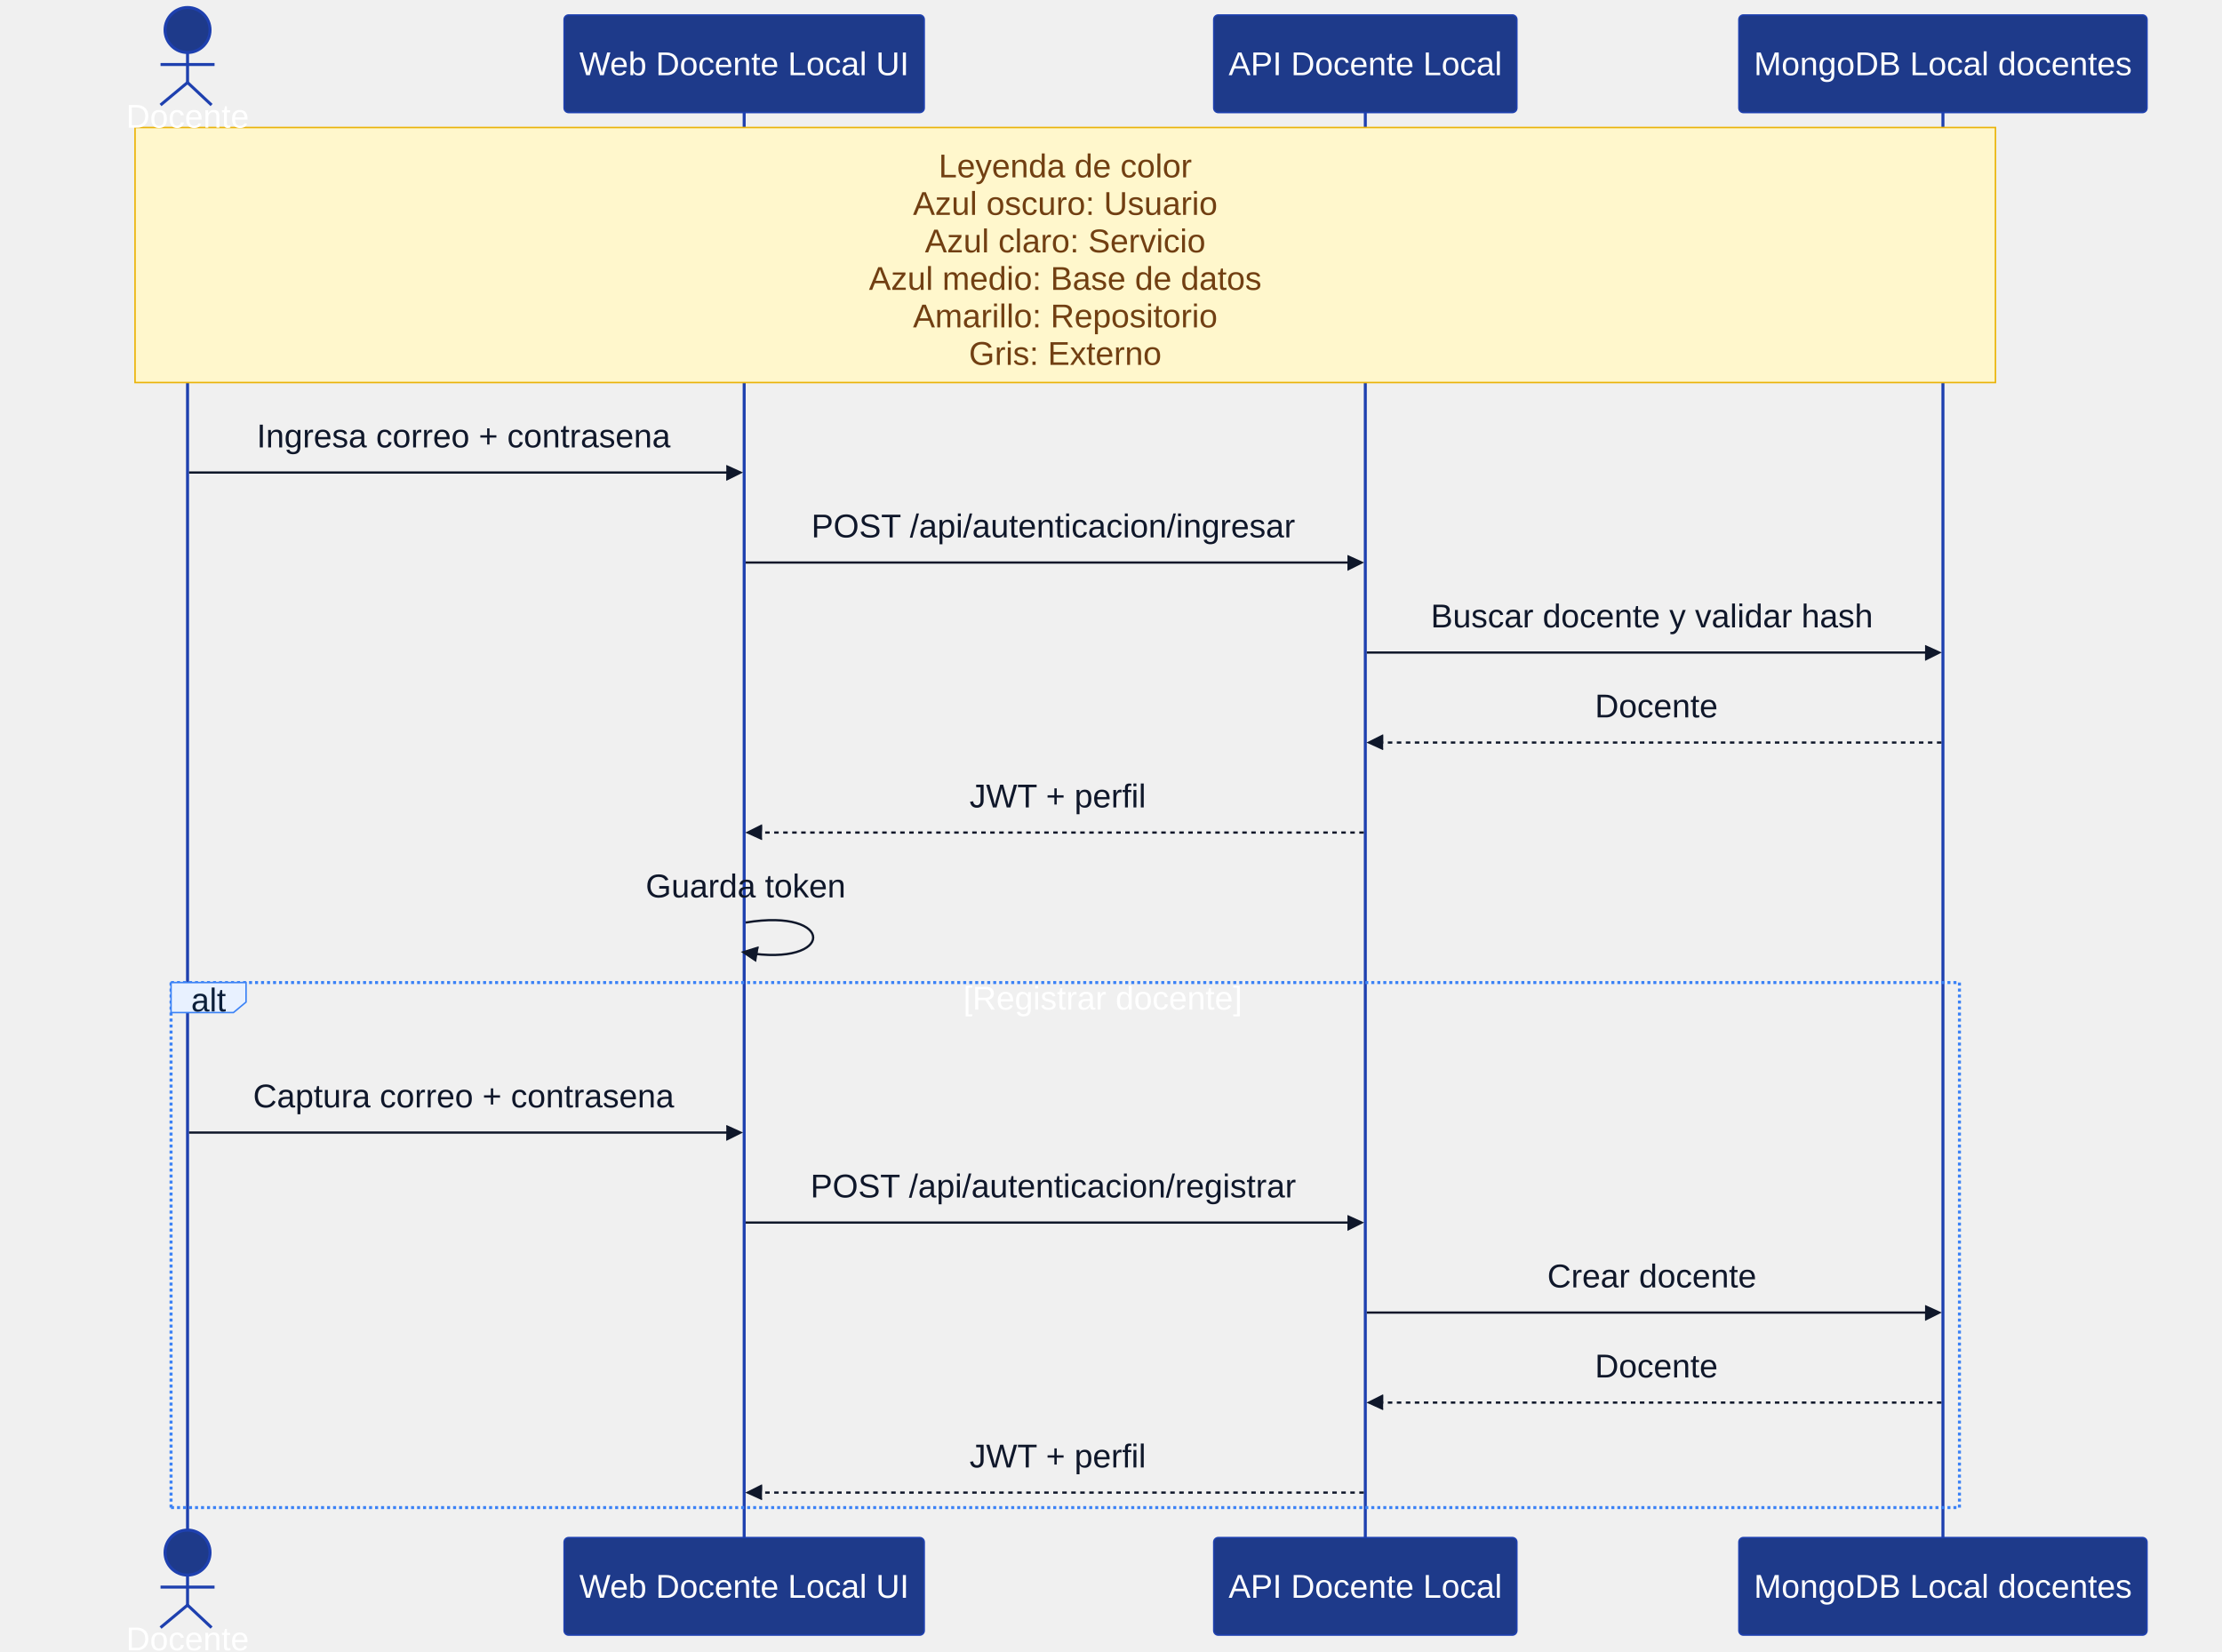
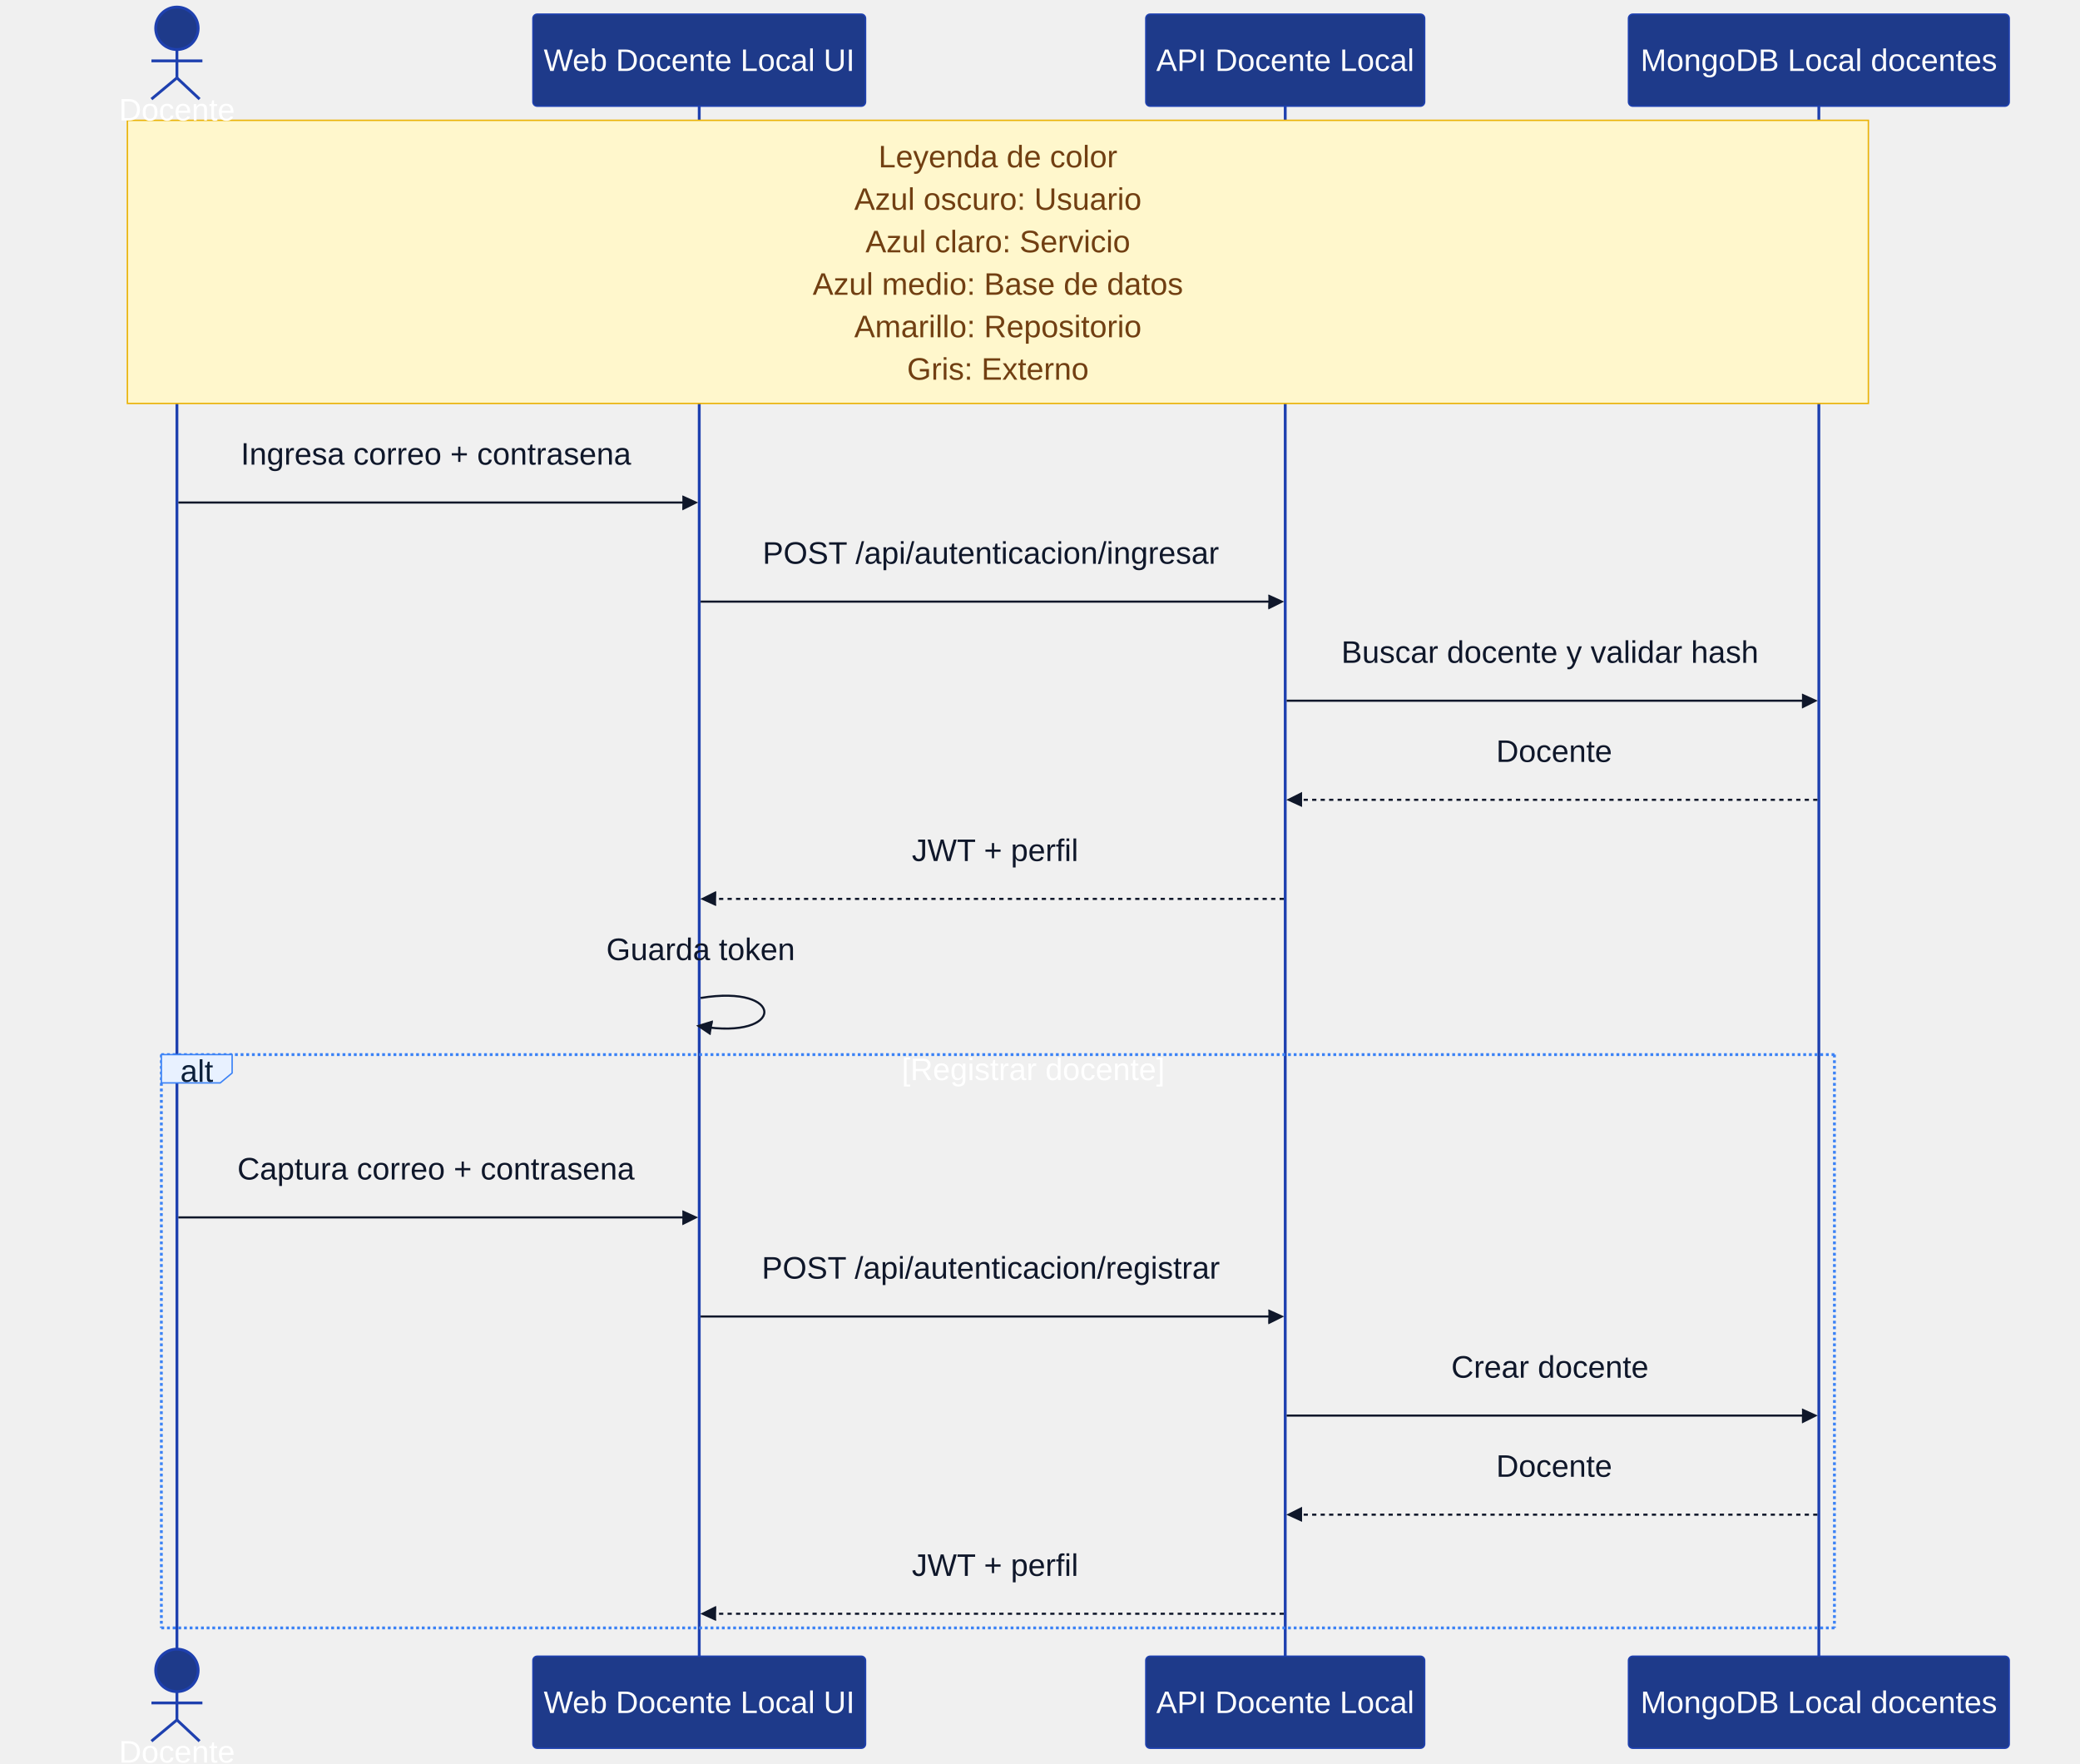
- <svg xmlns="http://www.w3.org/2000/svg" id="my-svg" width="100%" style="max-width: 1481px; background-color: white;" viewBox="-50 -10 1481 1101" role="graphics-document document" aria-roledescription="sequence">
+ <svg xmlns="http://www.w3.org/2000/svg" id="my-svg" width="100%" style="max-width: 1469.5px; background-color: white;" viewBox="-50 -10 1469.5 1246" role="graphics-document document" aria-roledescription="sequence">
  <g>
-     <rect x="1109" y="1015" fill="#eaeaea" stroke="#666" width="272" height="65" name="DB" rx="3" ry="3" class="actor actor-bottom" />
-     <text x="1245" y="1047.5" dominant-baseline="central" alignment-baseline="central" class="actor actor-box" style="text-anchor: middle; font-size: 22px; font-weight: 400; font-family: &quot;Segoe UI&quot;, Arial, sans-serif;">
-       <tspan x="1245" dy="0">MongoDB Local docentes</tspan>
+     <rect x="1100.5" y="1160" fill="#eaeaea" stroke="#666" width="269" height="65" name="DB" rx="3" ry="3" class="actor actor-bottom" />
+     <text x="1235" y="1192.5" dominant-baseline="central" alignment-baseline="central" class="actor actor-box" style="text-anchor: middle; font-size: 22px; font-weight: 400; font-family: &quot;Segoe UI&quot;, Arial, sans-serif;">
+       <tspan x="1235" dy="0">MongoDB Local docentes</tspan>
    </text>
  </g>
  <g>
-     <rect x="759" y="1015" fill="#eaeaea" stroke="#666" width="202" height="65" name="API" rx="3" ry="3" class="actor actor-bottom" />
-     <text x="860" y="1047.5" dominant-baseline="central" alignment-baseline="central" class="actor actor-box" style="text-anchor: middle; font-size: 22px; font-weight: 400; font-family: &quot;Segoe UI&quot;, Arial, sans-serif;">
-       <tspan x="860" dy="0">API Docente Local</tspan>
+     <rect x="759.5" y="1160" fill="#eaeaea" stroke="#666" width="197" height="65" name="API" rx="3" ry="3" class="actor actor-bottom" />
+     <text x="858" y="1192.5" dominant-baseline="central" alignment-baseline="central" class="actor actor-box" style="text-anchor: middle; font-size: 22px; font-weight: 400; font-family: &quot;Segoe UI&quot;, Arial, sans-serif;">
+       <tspan x="858" dy="0">API Docente Local</tspan>
    </text>
  </g>
  <g>
-     <rect x="326" y="1015" fill="#eaeaea" stroke="#666" width="240" height="65" name="Web" rx="3" ry="3" class="actor actor-bottom" />
-     <text x="446" y="1047.5" dominant-baseline="central" alignment-baseline="central" class="actor actor-box" style="text-anchor: middle; font-size: 22px; font-weight: 400; font-family: &quot;Segoe UI&quot;, Arial, sans-serif;">
-       <tspan x="446" dy="0">Web Docente Local UI</tspan>
+     <rect x="326.5" y="1160" fill="#eaeaea" stroke="#666" width="235" height="65" name="Web" rx="3" ry="3" class="actor actor-bottom" />
+     <text x="444" y="1192.5" dominant-baseline="central" alignment-baseline="central" class="actor actor-box" style="text-anchor: middle; font-size: 22px; font-weight: 400; font-family: &quot;Segoe UI&quot;, Arial, sans-serif;">
+       <tspan x="444" dy="0">Web Docente Local UI</tspan>
    </text>
  </g>
  <g />
  <g>
-     <line id="actor3" x1="1245" y1="65" x2="1245" y2="1015" class="actor-line 200" stroke-width="0.5px" stroke="#999" name="DB" />
+     <line id="actor3" x1="1235" y1="65" x2="1235" y2="1160" class="actor-line 200" stroke-width="0.5px" stroke="#999" name="DB" />
    <g id="root-3">
-       <rect x="1109" y="0" fill="#eaeaea" stroke="#666" width="272" height="65" name="DB" rx="3" ry="3" class="actor actor-top" />
-       <text x="1245" y="32.5" dominant-baseline="central" alignment-baseline="central" class="actor actor-box" style="text-anchor: middle; font-size: 22px; font-weight: 400; font-family: &quot;Segoe UI&quot;, Arial, sans-serif;">
-         <tspan x="1245" dy="0">MongoDB Local docentes</tspan>
+       <rect x="1100.5" y="0" fill="#eaeaea" stroke="#666" width="269" height="65" name="DB" rx="3" ry="3" class="actor actor-top" />
+       <text x="1235" y="32.5" dominant-baseline="central" alignment-baseline="central" class="actor actor-box" style="text-anchor: middle; font-size: 22px; font-weight: 400; font-family: &quot;Segoe UI&quot;, Arial, sans-serif;">
+         <tspan x="1235" dy="0">MongoDB Local docentes</tspan>
      </text>
    </g>
  </g>
  <g>
-     <line id="actor2" x1="860" y1="65" x2="860" y2="1015" class="actor-line 200" stroke-width="0.5px" stroke="#999" name="API" />
+     <line id="actor2" x1="858" y1="65" x2="858" y2="1160" class="actor-line 200" stroke-width="0.5px" stroke="#999" name="API" />
    <g id="root-2">
-       <rect x="759" y="0" fill="#eaeaea" stroke="#666" width="202" height="65" name="API" rx="3" ry="3" class="actor actor-top" />
-       <text x="860" y="32.5" dominant-baseline="central" alignment-baseline="central" class="actor actor-box" style="text-anchor: middle; font-size: 22px; font-weight: 400; font-family: &quot;Segoe UI&quot;, Arial, sans-serif;">
-         <tspan x="860" dy="0">API Docente Local</tspan>
+       <rect x="759.5" y="0" fill="#eaeaea" stroke="#666" width="197" height="65" name="API" rx="3" ry="3" class="actor actor-top" />
+       <text x="858" y="32.5" dominant-baseline="central" alignment-baseline="central" class="actor actor-box" style="text-anchor: middle; font-size: 22px; font-weight: 400; font-family: &quot;Segoe UI&quot;, Arial, sans-serif;">
+         <tspan x="858" dy="0">API Docente Local</tspan>
      </text>
    </g>
  </g>
  <g>
-     <line id="actor1" x1="446" y1="65" x2="446" y2="1015" class="actor-line 200" stroke-width="0.5px" stroke="#999" name="Web" />
+     <line id="actor1" x1="444" y1="65" x2="444" y2="1160" class="actor-line 200" stroke-width="0.5px" stroke="#999" name="Web" />
    <g id="root-1">
-       <rect x="326" y="0" fill="#eaeaea" stroke="#666" width="240" height="65" name="Web" rx="3" ry="3" class="actor actor-top" />
-       <text x="446" y="32.5" dominant-baseline="central" alignment-baseline="central" class="actor actor-box" style="text-anchor: middle; font-size: 22px; font-weight: 400; font-family: &quot;Segoe UI&quot;, Arial, sans-serif;">
-         <tspan x="446" dy="0">Web Docente Local UI</tspan>
+       <rect x="326.5" y="0" fill="#eaeaea" stroke="#666" width="235" height="65" name="Web" rx="3" ry="3" class="actor actor-top" />
+       <text x="444" y="32.5" dominant-baseline="central" alignment-baseline="central" class="actor actor-box" style="text-anchor: middle; font-size: 22px; font-weight: 400; font-family: &quot;Segoe UI&quot;, Arial, sans-serif;">
+         <tspan x="444" dy="0">Web Docente Local UI</tspan>
      </text>
    </g>
  </g>
  <g>
-     <line id="actor0" x1="75" y1="80" x2="75" y2="1015" class="actor-line 200" stroke-width="0.5px" stroke="#999" name="Docente" />
+     <line id="actor0" x1="75" y1="80" x2="75" y2="1160" class="actor-line 200" stroke-width="0.5px" stroke="#999" name="Docente" />
  </g>
  <style>#my-svg{font-family:Segoe UI,Arial,sans-serif;font-size:22;fill:#0f172a;}@keyframes edge-animation-frame{from{stroke-dashoffset:0;}}@keyframes dash{to{stroke-dashoffset:0;}}#my-svg .edge-animation-slow{stroke-dasharray:9,5!important;stroke-dashoffset:900;animation:dash 50s linear infinite;stroke-linecap:round;}#my-svg .edge-animation-fast{stroke-dasharray:9,5!important;stroke-dashoffset:900;animation:dash 20s linear infinite;stroke-linecap:round;}#my-svg .error-icon{fill:#f8fafc;}#my-svg .error-text{fill:#070503;stroke:#070503;}#my-svg .edge-thickness-normal{stroke-width:1px;}#my-svg .edge-thickness-thick{stroke-width:3.5px;}#my-svg .edge-pattern-solid{stroke-dasharray:0;}#my-svg .edge-thickness-invisible{stroke-width:0;fill:none;}#my-svg .edge-pattern-dashed{stroke-dasharray:3;}#my-svg .edge-pattern-dotted{stroke-dasharray:2;}#my-svg .marker{fill:#334155;stroke:#334155;}#my-svg .marker.cross{stroke:#334155;}#my-svg svg{font-family:Segoe UI,Arial,sans-serif;font-size:22;}#my-svg p{margin:0;}#my-svg .actor{stroke:#1e40af;fill:#1e3a8a;}#my-svg text.actor&gt;tspan{fill:#ffffff;stroke:none;}#my-svg .actor-line{stroke:#1e40af;}#my-svg .innerArc{stroke-width:1.5;stroke-dasharray:none;}#my-svg .messageLine0{stroke-width:1.5;stroke-dasharray:none;stroke:#0f172a;}#my-svg .messageLine1{stroke-width:1.5;stroke-dasharray:2,2;stroke:#0f172a;}#my-svg #arrowhead path{fill:#0f172a;stroke:#0f172a;}#my-svg .sequenceNumber{fill:#ccbeaa;}#my-svg #sequencenumber{fill:#0f172a;}#my-svg #crosshead path{fill:#0f172a;stroke:#0f172a;}#my-svg .messageText{fill:#0f172a;stroke:none;}#my-svg .labelBox{stroke:#3b82f6;fill:#e8f1ff;}#my-svg .labelText,#my-svg .labelText&gt;tspan{fill:#0b1f3a;stroke:none;}#my-svg .loopText,#my-svg .loopText&gt;tspan{fill:#ffffff;stroke:none;}#my-svg .loopLine{stroke-width:2px;stroke-dasharray:2,2;stroke:#3b82f6;fill:#3b82f6;}#my-svg .note{stroke:#eab308;fill:#fff7cc;}#my-svg .noteText,#my-svg .noteText&gt;tspan{fill:#713f12;stroke:none;}#my-svg .activation0{fill:#f0f9ff;stroke:hsl(204, 100%, 87.059%);}#my-svg .activation1{fill:#f0f9ff;stroke:hsl(204, 100%, 87.059%);}#my-svg .activation2{fill:#f0f9ff;stroke:hsl(204, 100%, 87.059%);}#my-svg .actorPopupMenu{position:absolute;}#my-svg .actorPopupMenuPanel{position:absolute;fill:#1e3a8a;box-shadow:0px 8px 16px 0px rgba(0,0,0,0.2);filter:drop-shadow(3px 5px 2px rgb(0 0 0 / 0.4));}#my-svg .actor-man line{stroke:#1e40af;fill:#1e3a8a;}#my-svg .actor-man circle,#my-svg line{stroke:#1e40af;fill:#1e3a8a;stroke-width:2px;}#my-svg :root{--mermaid-font-family:Segoe UI,Arial,sans-serif;}</style>
  <g />
  <defs>
    <symbol id="computer" width="24" height="24">
      <path transform="scale(.5)" d="M2 2v13h20v-13h-20zm18 11h-16v-9h16v9zm-10.228 6l.466-1h3.524l.467 1h-4.457zm14.228 3h-24l2-6h2.104l-1.33 4h18.45l-1.297-4h2.073l2 6zm-5-10h-14v-7h14v7z" />
    </symbol>
  </defs>
  <defs>
    <symbol id="database" fill-rule="evenodd" clip-rule="evenodd">
      <path transform="scale(.5)" d="M12.258.001l.256.004.255.005.253.008.251.01.249.012.247.015.246.016.242.019.241.02.239.023.236.024.233.027.231.028.229.031.225.032.223.034.22.036.217.038.214.04.211.041.208.043.205.045.201.046.198.048.194.05.191.051.187.053.183.054.18.056.175.057.172.059.168.06.163.061.16.063.155.064.15.066.074.033.073.033.071.034.07.034.069.035.068.035.067.035.066.035.064.036.064.036.062.036.06.036.06.037.058.037.058.037.055.038.055.038.053.038.052.038.051.039.05.039.048.039.047.039.045.04.044.04.043.04.041.04.04.041.039.041.037.041.036.041.034.041.033.042.032.042.03.042.029.042.027.042.026.043.024.043.023.043.021.043.02.043.018.044.017.043.015.044.013.044.012.044.011.045.009.044.007.045.006.045.004.045.002.045.001.045v17l-.001.045-.002.045-.004.045-.006.045-.007.045-.009.044-.011.045-.012.044-.013.044-.015.044-.017.043-.018.044-.02.043-.021.043-.023.043-.024.043-.026.043-.027.042-.029.042-.03.042-.032.042-.033.042-.034.041-.036.041-.037.041-.039.041-.04.041-.041.04-.043.04-.044.04-.045.04-.047.039-.048.039-.05.039-.051.039-.052.038-.053.038-.055.038-.055.038-.058.037-.058.037-.06.037-.06.036-.062.036-.064.036-.064.036-.066.035-.067.035-.068.035-.069.035-.07.034-.071.034-.073.033-.074.033-.15.066-.155.064-.16.063-.163.061-.168.06-.172.059-.175.057-.18.056-.183.054-.187.053-.191.051-.194.05-.198.048-.201.046-.205.045-.208.043-.211.041-.214.04-.217.038-.22.036-.223.034-.225.032-.229.031-.231.028-.233.027-.236.024-.239.023-.241.02-.242.019-.246.016-.247.015-.249.012-.251.01-.253.008-.255.005-.256.004-.258.001-.258-.001-.256-.004-.255-.005-.253-.008-.251-.01-.249-.012-.247-.015-.245-.016-.243-.019-.241-.02-.238-.023-.236-.024-.234-.027-.231-.028-.228-.031-.226-.032-.223-.034-.22-.036-.217-.038-.214-.04-.211-.041-.208-.043-.204-.045-.201-.046-.198-.048-.195-.05-.19-.051-.187-.053-.184-.054-.179-.056-.176-.057-.172-.059-.167-.06-.164-.061-.159-.063-.155-.064-.151-.066-.074-.033-.072-.033-.072-.034-.07-.034-.069-.035-.068-.035-.067-.035-.066-.035-.064-.036-.063-.036-.062-.036-.061-.036-.06-.037-.058-.037-.057-.037-.056-.038-.055-.038-.053-.038-.052-.038-.051-.039-.049-.039-.049-.039-.046-.039-.046-.04-.044-.04-.043-.04-.041-.04-.04-.041-.039-.041-.037-.041-.036-.041-.034-.041-.033-.042-.032-.042-.03-.042-.029-.042-.027-.042-.026-.043-.024-.043-.023-.043-.021-.043-.02-.043-.018-.044-.017-.043-.015-.044-.013-.044-.012-.044-.011-.045-.009-.044-.007-.045-.006-.045-.004-.045-.002-.045-.001-.045v-17l.001-.045.002-.045.004-.045.006-.045.007-.045.009-.044.011-.045.012-.044.013-.044.015-.044.017-.043.018-.044.02-.043.021-.043.023-.043.024-.043.026-.043.027-.042.029-.042.03-.042.032-.042.033-.042.034-.041.036-.041.037-.041.039-.041.04-.041.041-.04.043-.04.044-.04.046-.04.046-.039.049-.039.049-.039.051-.039.052-.038.053-.038.055-.038.056-.038.057-.037.058-.037.06-.037.061-.036.062-.036.063-.036.064-.036.066-.035.067-.035.068-.035.069-.035.07-.034.072-.034.072-.033.074-.033.151-.066.155-.064.159-.063.164-.061.167-.06.172-.059.176-.057.179-.056.184-.054.187-.053.19-.051.195-.05.198-.048.201-.046.204-.045.208-.043.211-.041.214-.04.217-.038.22-.036.223-.034.226-.032.228-.031.231-.028.234-.027.236-.024.238-.023.241-.02.243-.019.245-.016.247-.015.249-.012.251-.01.253-.008.255-.005.256-.004.258-.001.258.001zm-9.258 20.499v.01l.001.021.003.021.004.022.005.021.006.022.007.022.009.023.01.022.011.023.012.023.013.023.015.023.016.024.017.023.018.024.019.024.021.024.022.025.023.024.024.025.052.049.056.05.061.051.066.051.07.051.075.051.079.052.084.052.088.052.092.052.097.052.102.051.105.052.11.052.114.051.119.051.123.051.127.05.131.05.135.05.139.048.144.049.147.047.152.047.155.047.16.045.163.045.167.043.171.043.176.041.178.041.183.039.187.039.19.037.194.035.197.035.202.033.204.031.209.03.212.029.216.027.219.025.222.024.226.021.23.02.233.018.236.016.24.015.243.012.246.01.249.008.253.005.256.004.259.001.26-.001.257-.004.254-.005.25-.008.247-.011.244-.012.241-.014.237-.016.233-.018.231-.021.226-.021.224-.024.22-.026.216-.027.212-.028.21-.031.205-.031.202-.034.198-.034.194-.036.191-.037.187-.039.183-.04.179-.04.175-.042.172-.043.168-.044.163-.045.16-.046.155-.046.152-.047.148-.048.143-.049.139-.049.136-.05.131-.05.126-.05.123-.051.118-.052.114-.051.11-.052.106-.052.101-.052.096-.052.092-.052.088-.053.083-.051.079-.052.074-.052.07-.051.065-.051.06-.051.056-.05.051-.05.023-.024.023-.025.021-.024.02-.024.019-.024.018-.024.017-.024.015-.023.014-.024.013-.023.012-.023.01-.023.01-.022.008-.022.006-.022.006-.022.004-.022.004-.021.001-.021.001-.021v-4.127l-.077.055-.08.053-.083.054-.085.053-.087.052-.09.052-.093.051-.095.05-.097.05-.1.049-.102.049-.105.048-.106.047-.109.047-.111.046-.114.045-.115.045-.118.044-.12.043-.122.042-.124.042-.126.041-.128.04-.13.04-.132.038-.134.038-.135.037-.138.037-.139.035-.142.035-.143.034-.144.033-.147.032-.148.031-.15.03-.151.03-.153.029-.154.027-.156.027-.158.026-.159.025-.161.024-.162.023-.163.022-.165.021-.166.02-.167.019-.169.018-.169.017-.171.016-.173.015-.173.014-.175.013-.175.012-.177.011-.178.01-.179.008-.179.008-.181.006-.182.005-.182.004-.184.003-.184.002h-.37l-.184-.002-.184-.003-.182-.004-.182-.005-.181-.006-.179-.008-.179-.008-.178-.01-.176-.011-.176-.012-.175-.013-.173-.014-.172-.015-.171-.016-.17-.017-.169-.018-.167-.019-.166-.02-.165-.021-.163-.022-.162-.023-.161-.024-.159-.025-.157-.026-.156-.027-.155-.027-.153-.029-.151-.03-.15-.03-.148-.031-.146-.032-.145-.033-.143-.034-.141-.035-.14-.035-.137-.037-.136-.037-.134-.038-.132-.038-.13-.04-.128-.04-.126-.041-.124-.042-.122-.042-.12-.044-.117-.043-.116-.045-.113-.045-.112-.046-.109-.047-.106-.047-.105-.048-.102-.049-.1-.049-.097-.05-.095-.05-.093-.052-.09-.051-.087-.052-.085-.053-.083-.054-.08-.054-.077-.054v4.127zm0-5.654v.011l.001.021.003.021.004.021.005.022.006.022.007.022.009.022.01.022.011.023.012.023.013.023.015.024.016.023.017.024.018.024.019.024.021.024.022.024.023.025.024.024.052.05.056.05.061.05.066.051.07.051.075.052.079.051.084.052.088.052.092.052.097.052.102.052.105.052.11.051.114.051.119.052.123.05.127.051.131.05.135.049.139.049.144.048.147.048.152.047.155.046.16.045.163.045.167.044.171.042.176.042.178.04.183.04.187.038.19.037.194.036.197.034.202.033.204.032.209.03.212.028.216.027.219.025.222.024.226.022.23.02.233.018.236.016.24.014.243.012.246.01.249.008.253.006.256.003.259.001.26-.001.257-.003.254-.006.25-.008.247-.01.244-.012.241-.015.237-.016.233-.018.231-.02.226-.022.224-.024.22-.025.216-.027.212-.029.21-.03.205-.032.202-.033.198-.035.194-.036.191-.037.187-.039.183-.039.179-.041.175-.042.172-.043.168-.044.163-.045.16-.045.155-.047.152-.047.148-.048.143-.048.139-.05.136-.049.131-.05.126-.051.123-.051.118-.051.114-.052.11-.052.106-.052.101-.052.096-.052.092-.052.088-.052.083-.052.079-.052.074-.051.07-.052.065-.051.06-.05.056-.051.051-.049.023-.025.023-.024.021-.025.02-.024.019-.024.018-.024.017-.024.015-.023.014-.023.013-.024.012-.022.01-.023.01-.023.008-.022.006-.022.006-.022.004-.021.004-.022.001-.021.001-.021v-4.139l-.077.054-.08.054-.083.054-.085.052-.087.053-.09.051-.093.051-.095.051-.097.05-.1.049-.102.049-.105.048-.106.047-.109.047-.111.046-.114.045-.115.044-.118.044-.12.044-.122.042-.124.042-.126.041-.128.04-.13.039-.132.039-.134.038-.135.037-.138.036-.139.036-.142.035-.143.033-.144.033-.147.033-.148.031-.15.03-.151.03-.153.028-.154.028-.156.027-.158.026-.159.025-.161.024-.162.023-.163.022-.165.021-.166.02-.167.019-.169.018-.169.017-.171.016-.173.015-.173.014-.175.013-.175.012-.177.011-.178.009-.179.009-.179.007-.181.007-.182.005-.182.004-.184.003-.184.002h-.37l-.184-.002-.184-.003-.182-.004-.182-.005-.181-.007-.179-.007-.179-.009-.178-.009-.176-.011-.176-.012-.175-.013-.173-.014-.172-.015-.171-.016-.17-.017-.169-.018-.167-.019-.166-.02-.165-.021-.163-.022-.162-.023-.161-.024-.159-.025-.157-.026-.156-.027-.155-.028-.153-.028-.151-.03-.15-.03-.148-.031-.146-.033-.145-.033-.143-.033-.141-.035-.14-.036-.137-.036-.136-.037-.134-.038-.132-.039-.13-.039-.128-.04-.126-.041-.124-.042-.122-.043-.12-.043-.117-.044-.116-.044-.113-.046-.112-.046-.109-.046-.106-.047-.105-.048-.102-.049-.1-.049-.097-.05-.095-.051-.093-.051-.09-.051-.087-.053-.085-.052-.083-.054-.08-.054-.077-.054v4.139zm0-5.666v.011l.001.02.003.022.004.021.005.022.006.021.007.022.009.023.01.022.011.023.012.023.013.023.015.023.016.024.017.024.018.023.019.024.021.025.022.024.023.024.024.025.052.05.056.05.061.05.066.051.07.051.075.052.079.051.084.052.088.052.092.052.097.052.102.052.105.051.11.052.114.051.119.051.123.051.127.05.131.05.135.05.139.049.144.048.147.048.152.047.155.046.16.045.163.045.167.043.171.043.176.042.178.04.183.04.187.038.19.037.194.036.197.034.202.033.204.032.209.03.212.028.216.027.219.025.222.024.226.021.23.02.233.018.236.017.24.014.243.012.246.01.249.008.253.006.256.003.259.001.26-.001.257-.003.254-.006.25-.008.247-.01.244-.013.241-.014.237-.016.233-.018.231-.02.226-.022.224-.024.22-.025.216-.027.212-.029.21-.03.205-.032.202-.033.198-.035.194-.036.191-.037.187-.039.183-.039.179-.041.175-.042.172-.043.168-.044.163-.045.16-.045.155-.047.152-.047.148-.048.143-.049.139-.049.136-.049.131-.051.126-.05.123-.051.118-.052.114-.051.11-.052.106-.052.101-.052.096-.052.092-.052.088-.052.083-.052.079-.052.074-.052.07-.051.065-.051.06-.051.056-.05.051-.049.023-.025.023-.025.021-.024.02-.024.019-.024.018-.024.017-.024.015-.023.014-.024.013-.023.012-.023.01-.022.01-.023.008-.022.006-.022.006-.022.004-.022.004-.021.001-.021.001-.021v-4.153l-.077.054-.08.054-.083.053-.085.053-.087.053-.09.051-.093.051-.095.051-.097.05-.1.049-.102.048-.105.048-.106.048-.109.046-.111.046-.114.046-.115.044-.118.044-.12.043-.122.043-.124.042-.126.041-.128.04-.13.039-.132.039-.134.038-.135.037-.138.036-.139.036-.142.034-.143.034-.144.033-.147.032-.148.032-.15.03-.151.03-.153.028-.154.028-.156.027-.158.026-.159.024-.161.024-.162.023-.163.023-.165.021-.166.02-.167.019-.169.018-.169.017-.171.016-.173.015-.173.014-.175.013-.175.012-.177.01-.178.01-.179.009-.179.007-.181.006-.182.006-.182.004-.184.003-.184.001-.185.001-.185-.001-.184-.001-.184-.003-.182-.004-.182-.006-.181-.006-.179-.007-.179-.009-.178-.01-.176-.01-.176-.012-.175-.013-.173-.014-.172-.015-.171-.016-.17-.017-.169-.018-.167-.019-.166-.02-.165-.021-.163-.023-.162-.023-.161-.024-.159-.024-.157-.026-.156-.027-.155-.028-.153-.028-.151-.03-.15-.03-.148-.032-.146-.032-.145-.033-.143-.034-.141-.034-.14-.036-.137-.036-.136-.037-.134-.038-.132-.039-.13-.039-.128-.041-.126-.041-.124-.041-.122-.043-.12-.043-.117-.044-.116-.044-.113-.046-.112-.046-.109-.046-.106-.048-.105-.048-.102-.048-.1-.05-.097-.049-.095-.051-.093-.051-.09-.052-.087-.052-.085-.053-.083-.053-.08-.054-.077-.054v4.153zm8.74-8.179l-.257.004-.254.005-.25.008-.247.011-.244.012-.241.014-.237.016-.233.018-.231.021-.226.022-.224.023-.22.026-.216.027-.212.028-.21.031-.205.032-.202.033-.198.034-.194.036-.191.038-.187.038-.183.04-.179.041-.175.042-.172.043-.168.043-.163.045-.16.046-.155.046-.152.048-.148.048-.143.048-.139.049-.136.05-.131.05-.126.051-.123.051-.118.051-.114.052-.11.052-.106.052-.101.052-.096.052-.092.052-.088.052-.083.052-.079.052-.074.051-.07.052-.065.051-.06.05-.056.05-.051.05-.023.025-.023.024-.021.024-.02.025-.019.024-.018.024-.017.023-.015.024-.014.023-.013.023-.012.023-.01.023-.01.022-.008.022-.006.023-.006.021-.004.022-.004.021-.001.021-.001.021.001.021.001.021.004.021.004.022.006.021.006.023.008.022.01.022.01.023.012.023.013.023.014.023.015.024.017.023.018.024.019.024.02.025.021.024.023.024.023.025.051.05.056.05.06.05.065.051.07.052.074.051.079.052.083.052.088.052.092.052.096.052.101.052.106.052.11.052.114.052.118.051.123.051.126.051.131.05.136.05.139.049.143.048.148.048.152.048.155.046.16.046.163.045.168.043.172.043.175.042.179.041.183.04.187.038.191.038.194.036.198.034.202.033.205.032.21.031.212.028.216.027.22.026.224.023.226.022.231.021.233.018.237.016.241.014.244.012.247.011.25.008.254.005.257.004.26.001.26-.001.257-.004.254-.005.25-.008.247-.011.244-.012.241-.014.237-.016.233-.018.231-.021.226-.022.224-.023.22-.026.216-.027.212-.028.21-.031.205-.032.202-.033.198-.034.194-.036.191-.038.187-.038.183-.04.179-.041.175-.042.172-.043.168-.043.163-.045.16-.046.155-.046.152-.048.148-.048.143-.048.139-.049.136-.05.131-.05.126-.051.123-.051.118-.051.114-.052.11-.052.106-.052.101-.052.096-.052.092-.052.088-.052.083-.052.079-.052.074-.051.07-.052.065-.051.06-.05.056-.05.051-.05.023-.025.023-.024.021-.024.02-.025.019-.024.018-.024.017-.023.015-.024.014-.023.013-.023.012-.023.01-.023.01-.022.008-.022.006-.023.006-.021.004-.022.004-.021.001-.021.001-.021-.001-.021-.001-.021-.004-.021-.004-.022-.006-.021-.006-.023-.008-.022-.01-.022-.01-.023-.012-.023-.013-.023-.014-.023-.015-.024-.017-.023-.018-.024-.019-.024-.02-.025-.021-.024-.023-.024-.023-.025-.051-.05-.056-.05-.06-.05-.065-.051-.07-.052-.074-.051-.079-.052-.083-.052-.088-.052-.092-.052-.096-.052-.101-.052-.106-.052-.11-.052-.114-.052-.118-.051-.123-.051-.126-.051-.131-.05-.136-.05-.139-.049-.143-.048-.148-.048-.152-.048-.155-.046-.16-.046-.163-.045-.168-.043-.172-.043-.175-.042-.179-.041-.183-.04-.187-.038-.191-.038-.194-.036-.198-.034-.202-.033-.205-.032-.21-.031-.212-.028-.216-.027-.22-.026-.224-.023-.226-.022-.231-.021-.233-.018-.237-.016-.241-.014-.244-.012-.247-.011-.25-.008-.254-.005-.257-.004-.26-.001-.26.001z" />
    </symbol>
  </defs>
  <defs>
    <symbol id="clock" width="24" height="24">
      <path transform="scale(.5)" d="M12 2c5.514 0 10 4.486 10 10s-4.486 10-10 10-10-4.486-10-10 4.486-10 10-10zm0-2c-6.627 0-12 5.373-12 12s5.373 12 12 12 12-5.373 12-12-5.373-12-12-12zm5.848 12.459c.202.038.202.333.001.372-1.907.361-6.045 1.111-6.547 1.111-.719 0-1.301-.582-1.301-1.301 0-.512.77-5.447 1.125-7.445.034-.192.312-.181.343.014l.985 6.238 5.394 1.011z" />
    </symbol>
  </defs>
  <defs>
    <marker id="arrowhead" refX="7.9" refY="5" markerUnits="userSpaceOnUse" markerWidth="12" markerHeight="12" orient="auto-start-reverse">
      <path d="M -1 0 L 10 5 L 0 10 z" />
    </marker>
  </defs>
  <defs>
    <marker id="crosshead" markerWidth="15" markerHeight="8" orient="auto" refX="4" refY="4.5">
      <path fill="none" stroke="#000000" stroke-width="1pt" d="M 1,2 L 6,7 M 6,2 L 1,7" style="stroke-dasharray: 0, 0;" />
    </marker>
  </defs>
  <defs>
    <marker id="filled-head" refX="15.5" refY="7" markerWidth="20" markerHeight="28" orient="auto">
      <path d="M 18,7 L9,13 L14,7 L9,1 Z" />
    </marker>
  </defs>
  <defs>
    <marker id="sequencenumber" refX="15" refY="15" markerWidth="60" markerHeight="40" orient="auto">
      <circle cx="15" cy="15" r="6" />
    </marker>
  </defs>
  <g>
-     <rect x="40" y="75" fill="#EDF2AE" stroke="#666" width="1240" height="170" class="note" />
-     <text x="660" y="80" text-anchor="middle" dominant-baseline="middle" alignment-baseline="middle" class="noteText" dy="1em" style="font-family: &quot;Segoe UI&quot;, Arial, sans-serif; font-size: 22px; font-weight: 400;">
-       <tspan x="660">Leyenda de color</tspan>
+     <rect x="40" y="75" fill="#EDF2AE" stroke="#666" width="1230" height="200" class="note" />
+     <text x="655" y="80" text-anchor="middle" dominant-baseline="middle" alignment-baseline="middle" class="noteText" dy="1em" style="font-family: &quot;Segoe UI&quot;, Arial, sans-serif; font-size: 22px; font-weight: 400;">
+       <tspan x="655">Leyenda de color</tspan>
    </text>
-     <text x="660" y="105" text-anchor="middle" dominant-baseline="middle" alignment-baseline="middle" class="noteText" dy="1em" style="font-family: &quot;Segoe UI&quot;, Arial, sans-serif; font-size: 22px; font-weight: 400;">
-       <tspan x="660">Azul oscuro: Usuario</tspan>
+     <text x="655" y="110" text-anchor="middle" dominant-baseline="middle" alignment-baseline="middle" class="noteText" dy="1em" style="font-family: &quot;Segoe UI&quot;, Arial, sans-serif; font-size: 22px; font-weight: 400;">
+       <tspan x="655">Azul oscuro: Usuario</tspan>
    </text>
-     <text x="660" y="130" text-anchor="middle" dominant-baseline="middle" alignment-baseline="middle" class="noteText" dy="1em" style="font-family: &quot;Segoe UI&quot;, Arial, sans-serif; font-size: 22px; font-weight: 400;">
-       <tspan x="660">Azul claro: Servicio</tspan>
+     <text x="655" y="140" text-anchor="middle" dominant-baseline="middle" alignment-baseline="middle" class="noteText" dy="1em" style="font-family: &quot;Segoe UI&quot;, Arial, sans-serif; font-size: 22px; font-weight: 400;">
+       <tspan x="655">Azul claro: Servicio</tspan>
    </text>
-     <text x="660" y="155" text-anchor="middle" dominant-baseline="middle" alignment-baseline="middle" class="noteText" dy="1em" style="font-family: &quot;Segoe UI&quot;, Arial, sans-serif; font-size: 22px; font-weight: 400;">
-       <tspan x="660">Azul medio: Base de datos</tspan>
+     <text x="655" y="170" text-anchor="middle" dominant-baseline="middle" alignment-baseline="middle" class="noteText" dy="1em" style="font-family: &quot;Segoe UI&quot;, Arial, sans-serif; font-size: 22px; font-weight: 400;">
+       <tspan x="655">Azul medio: Base de datos</tspan>
    </text>
-     <text x="660" y="180" text-anchor="middle" dominant-baseline="middle" alignment-baseline="middle" class="noteText" dy="1em" style="font-family: &quot;Segoe UI&quot;, Arial, sans-serif; font-size: 22px; font-weight: 400;">
-       <tspan x="660">Amarillo: Repositorio</tspan>
+     <text x="655" y="200" text-anchor="middle" dominant-baseline="middle" alignment-baseline="middle" class="noteText" dy="1em" style="font-family: &quot;Segoe UI&quot;, Arial, sans-serif; font-size: 22px; font-weight: 400;">
+       <tspan x="655">Amarillo: Repositorio</tspan>
    </text>
-     <text x="660" y="205" text-anchor="middle" dominant-baseline="middle" alignment-baseline="middle" class="noteText" dy="1em" style="font-family: &quot;Segoe UI&quot;, Arial, sans-serif; font-size: 22px; font-weight: 400;">
-       <tspan x="660">Gris: Externo</tspan>
+     <text x="655" y="230" text-anchor="middle" dominant-baseline="middle" alignment-baseline="middle" class="noteText" dy="1em" style="font-family: &quot;Segoe UI&quot;, Arial, sans-serif; font-size: 22px; font-weight: 400;">
+       <tspan x="655">Gris: Externo</tspan>
    </text>
  </g>
  <g>
-     <line x1="64" y1="645" x2="1256" y2="645" class="loopLine" />
-     <line x1="1256" y1="645" x2="1256" y2="995" class="loopLine" />
-     <line x1="64" y1="995" x2="1256" y2="995" class="loopLine" />
-     <line x1="64" y1="645" x2="64" y2="995" class="loopLine" />
-     <polygon points="64,645 114,645 114,658 105.6,665 64,665" class="labelBox" />
-     <text x="89" y="658" text-anchor="middle" dominant-baseline="middle" alignment-baseline="middle" class="labelText" style="font-family: &quot;Segoe UI&quot;, Arial, sans-serif; font-size: 22px; font-weight: 400;">alt</text>
-     <text x="685" y="663" text-anchor="middle" class="loopText" style="font-family: &quot;Segoe UI&quot;, Arial, sans-serif; font-size: 22px; font-weight: 400;">
-       <tspan x="685">[Registrar docente]</tspan>
+     <line x1="64" y1="735" x2="1246" y2="735" class="loopLine" />
+     <line x1="1246" y1="735" x2="1246" y2="1140" class="loopLine" />
+     <line x1="64" y1="1140" x2="1246" y2="1140" class="loopLine" />
+     <line x1="64" y1="735" x2="64" y2="1140" class="loopLine" />
+     <polygon points="64,735 114,735 114,748 105.6,755 64,755" class="labelBox" />
+     <text x="89" y="748" text-anchor="middle" dominant-baseline="middle" alignment-baseline="middle" class="labelText" style="font-family: &quot;Segoe UI&quot;, Arial, sans-serif; font-size: 22px; font-weight: 400;">alt</text>
+     <text x="680" y="753" text-anchor="middle" class="loopText" style="font-family: &quot;Segoe UI&quot;, Arial, sans-serif; font-size: 22px; font-weight: 400;">
+       <tspan x="680">[Registrar docente]</tspan>
    </text>
  </g>
  <g class="actor-man actor-top" name="Docente">
    <line id="actor-man-torso0" x1="75" y1="25" x2="75" y2="45" />
    <line id="actor-man-arms0" x1="57" y1="33" x2="93" y2="33" />
    <line x1="57" y1="60" x2="75" y2="45" />
    <line x1="75" y1="45" x2="91" y2="60" />
    <circle cx="75" cy="10" r="15" width="150" height="65" />
    <text x="75" y="67.5" dominant-baseline="central" alignment-baseline="central" class="actor actor-man" style="text-anchor: middle; font-size: 22px; font-weight: 400; font-family: &quot;Segoe UI&quot;, Arial, sans-serif;">
      <tspan x="75" dy="0">Docente</tspan>
    </text>
  </g>
-   <text x="259" y="260" text-anchor="middle" dominant-baseline="middle" alignment-baseline="middle" class="messageText" dy="1em" style="font-family: &quot;Segoe UI&quot;, Arial, sans-serif; font-size: 22px; font-weight: 400;">Ingresa correo + contrasena</text>
-   <line x1="76" y1="305" x2="442" y2="305" class="messageLine0" stroke-width="2" stroke="none" marker-end="url(#arrowhead)" style="fill: none;" />
-   <text x="652" y="320" text-anchor="middle" dominant-baseline="middle" alignment-baseline="middle" class="messageText" dy="1em" style="font-family: &quot;Segoe UI&quot;, Arial, sans-serif; font-size: 22px; font-weight: 400;">POST /api/autenticacion/ingresar</text>
-   <line x1="447" y1="365" x2="856" y2="365" class="messageLine0" stroke-width="2" stroke="none" marker-end="url(#arrowhead)" style="fill: none;" />
-   <text x="1051" y="380" text-anchor="middle" dominant-baseline="middle" alignment-baseline="middle" class="messageText" dy="1em" style="font-family: &quot;Segoe UI&quot;, Arial, sans-serif; font-size: 22px; font-weight: 400;">Buscar docente y validar hash</text>
-   <line x1="861" y1="425" x2="1241" y2="425" class="messageLine0" stroke-width="2" stroke="none" marker-end="url(#arrowhead)" style="fill: none;" />
-   <text x="1054" y="440" text-anchor="middle" dominant-baseline="middle" alignment-baseline="middle" class="messageText" dy="1em" style="font-family: &quot;Segoe UI&quot;, Arial, sans-serif; font-size: 22px; font-weight: 400;">Docente</text>
-   <line x1="1244" y1="485" x2="864" y2="485" class="messageLine1" stroke-width="2" stroke="none" marker-end="url(#arrowhead)" style="stroke-dasharray: 3, 3; fill: none;" />
-   <text x="655" y="500" text-anchor="middle" dominant-baseline="middle" alignment-baseline="middle" class="messageText" dy="1em" style="font-family: &quot;Segoe UI&quot;, Arial, sans-serif; font-size: 22px; font-weight: 400;">JWT + perfil</text>
-   <line x1="859" y1="545" x2="450" y2="545" class="messageLine1" stroke-width="2" stroke="none" marker-end="url(#arrowhead)" style="stroke-dasharray: 3, 3; fill: none;" />
-   <text x="447" y="560" text-anchor="middle" dominant-baseline="middle" alignment-baseline="middle" class="messageText" dy="1em" style="font-family: &quot;Segoe UI&quot;, Arial, sans-serif; font-size: 22px; font-weight: 400;">Guarda token</text>
-   <path d="M 447,605 C 507,595 507,635 447,625" class="messageLine0" stroke-width="2" stroke="none" marker-end="url(#arrowhead)" style="fill: none;" />
-   <text x="259" y="700" text-anchor="middle" dominant-baseline="middle" alignment-baseline="middle" class="messageText" dy="1em" style="font-family: &quot;Segoe UI&quot;, Arial, sans-serif; font-size: 22px; font-weight: 400;">Captura correo + contrasena</text>
-   <line x1="76" y1="745" x2="442" y2="745" class="messageLine0" stroke-width="2" stroke="none" marker-end="url(#arrowhead)" style="fill: none;" />
-   <text x="652" y="760" text-anchor="middle" dominant-baseline="middle" alignment-baseline="middle" class="messageText" dy="1em" style="font-family: &quot;Segoe UI&quot;, Arial, sans-serif; font-size: 22px; font-weight: 400;">POST /api/autenticacion/registrar</text>
-   <line x1="447" y1="805" x2="856" y2="805" class="messageLine0" stroke-width="2" stroke="none" marker-end="url(#arrowhead)" style="fill: none;" />
-   <text x="1051" y="820" text-anchor="middle" dominant-baseline="middle" alignment-baseline="middle" class="messageText" dy="1em" style="font-family: &quot;Segoe UI&quot;, Arial, sans-serif; font-size: 22px; font-weight: 400;">Crear docente</text>
-   <line x1="861" y1="865" x2="1241" y2="865" class="messageLine0" stroke-width="2" stroke="none" marker-end="url(#arrowhead)" style="fill: none;" />
-   <text x="1054" y="880" text-anchor="middle" dominant-baseline="middle" alignment-baseline="middle" class="messageText" dy="1em" style="font-family: &quot;Segoe UI&quot;, Arial, sans-serif; font-size: 22px; font-weight: 400;">Docente</text>
-   <line x1="1244" y1="925" x2="864" y2="925" class="messageLine1" stroke-width="2" stroke="none" marker-end="url(#arrowhead)" style="stroke-dasharray: 3, 3; fill: none;" />
-   <text x="655" y="940" text-anchor="middle" dominant-baseline="middle" alignment-baseline="middle" class="messageText" dy="1em" style="font-family: &quot;Segoe UI&quot;, Arial, sans-serif; font-size: 22px; font-weight: 400;">JWT + perfil</text>
-   <line x1="859" y1="985" x2="450" y2="985" class="messageLine1" stroke-width="2" stroke="none" marker-end="url(#arrowhead)" style="stroke-dasharray: 3, 3; fill: none;" />
+   <text x="258" y="290" text-anchor="middle" dominant-baseline="middle" alignment-baseline="middle" class="messageText" dy="1em" style="font-family: &quot;Segoe UI&quot;, Arial, sans-serif; font-size: 22px; font-weight: 400;">Ingresa correo + contrasena</text>
+   <line x1="76" y1="345" x2="440" y2="345" class="messageLine0" stroke-width="2" stroke="none" marker-end="url(#arrowhead)" style="fill: none;" />
+   <text x="650" y="360" text-anchor="middle" dominant-baseline="middle" alignment-baseline="middle" class="messageText" dy="1em" style="font-family: &quot;Segoe UI&quot;, Arial, sans-serif; font-size: 22px; font-weight: 400;">POST /api/autenticacion/ingresar</text>
+   <line x1="445" y1="415" x2="854" y2="415" class="messageLine0" stroke-width="2" stroke="none" marker-end="url(#arrowhead)" style="fill: none;" />
+   <text x="1045" y="430" text-anchor="middle" dominant-baseline="middle" alignment-baseline="middle" class="messageText" dy="1em" style="font-family: &quot;Segoe UI&quot;, Arial, sans-serif; font-size: 22px; font-weight: 400;">Buscar docente y validar hash</text>
+   <line x1="859" y1="485" x2="1231" y2="485" class="messageLine0" stroke-width="2" stroke="none" marker-end="url(#arrowhead)" style="fill: none;" />
+   <text x="1048" y="500" text-anchor="middle" dominant-baseline="middle" alignment-baseline="middle" class="messageText" dy="1em" style="font-family: &quot;Segoe UI&quot;, Arial, sans-serif; font-size: 22px; font-weight: 400;">Docente</text>
+   <line x1="1234" y1="555" x2="862" y2="555" class="messageLine1" stroke-width="2" stroke="none" marker-end="url(#arrowhead)" style="stroke-dasharray: 3, 3; fill: none;" />
+   <text x="653" y="570" text-anchor="middle" dominant-baseline="middle" alignment-baseline="middle" class="messageText" dy="1em" style="font-family: &quot;Segoe UI&quot;, Arial, sans-serif; font-size: 22px; font-weight: 400;">JWT + perfil</text>
+   <line x1="857" y1="625" x2="448" y2="625" class="messageLine1" stroke-width="2" stroke="none" marker-end="url(#arrowhead)" style="stroke-dasharray: 3, 3; fill: none;" />
+   <text x="445" y="640" text-anchor="middle" dominant-baseline="middle" alignment-baseline="middle" class="messageText" dy="1em" style="font-family: &quot;Segoe UI&quot;, Arial, sans-serif; font-size: 22px; font-weight: 400;">Guarda token</text>
+   <path d="M 445,695 C 505,685 505,725 445,715" class="messageLine0" stroke-width="2" stroke="none" marker-end="url(#arrowhead)" style="fill: none;" />
+   <text x="258" y="795" text-anchor="middle" dominant-baseline="middle" alignment-baseline="middle" class="messageText" dy="1em" style="font-family: &quot;Segoe UI&quot;, Arial, sans-serif; font-size: 22px; font-weight: 400;">Captura correo + contrasena</text>
+   <line x1="76" y1="850" x2="440" y2="850" class="messageLine0" stroke-width="2" stroke="none" marker-end="url(#arrowhead)" style="fill: none;" />
+   <text x="650" y="865" text-anchor="middle" dominant-baseline="middle" alignment-baseline="middle" class="messageText" dy="1em" style="font-family: &quot;Segoe UI&quot;, Arial, sans-serif; font-size: 22px; font-weight: 400;">POST /api/autenticacion/registrar</text>
+   <line x1="445" y1="920" x2="854" y2="920" class="messageLine0" stroke-width="2" stroke="none" marker-end="url(#arrowhead)" style="fill: none;" />
+   <text x="1045" y="935" text-anchor="middle" dominant-baseline="middle" alignment-baseline="middle" class="messageText" dy="1em" style="font-family: &quot;Segoe UI&quot;, Arial, sans-serif; font-size: 22px; font-weight: 400;">Crear docente</text>
+   <line x1="859" y1="990" x2="1231" y2="990" class="messageLine0" stroke-width="2" stroke="none" marker-end="url(#arrowhead)" style="fill: none;" />
+   <text x="1048" y="1005" text-anchor="middle" dominant-baseline="middle" alignment-baseline="middle" class="messageText" dy="1em" style="font-family: &quot;Segoe UI&quot;, Arial, sans-serif; font-size: 22px; font-weight: 400;">Docente</text>
+   <line x1="1234" y1="1060" x2="862" y2="1060" class="messageLine1" stroke-width="2" stroke="none" marker-end="url(#arrowhead)" style="stroke-dasharray: 3, 3; fill: none;" />
+   <text x="653" y="1075" text-anchor="middle" dominant-baseline="middle" alignment-baseline="middle" class="messageText" dy="1em" style="font-family: &quot;Segoe UI&quot;, Arial, sans-serif; font-size: 22px; font-weight: 400;">JWT + perfil</text>
+   <line x1="857" y1="1130" x2="448" y2="1130" class="messageLine1" stroke-width="2" stroke="none" marker-end="url(#arrowhead)" style="stroke-dasharray: 3, 3; fill: none;" />
  <g class="actor-man actor-bottom" name="Docente">
-     <line id="actor-man-torso3" x1="75" y1="1040" x2="75" y2="1060" />
-     <line id="actor-man-arms3" x1="57" y1="1048" x2="93" y2="1048" />
-     <line x1="57" y1="1075" x2="75" y2="1060" />
-     <line x1="75" y1="1060" x2="91" y2="1075" />
-     <circle cx="75" cy="1025" r="15" width="150" height="65" />
-     <text x="75" y="1082.5" dominant-baseline="central" alignment-baseline="central" class="actor actor-man" style="text-anchor: middle; font-size: 22px; font-weight: 400; font-family: &quot;Segoe UI&quot;, Arial, sans-serif;">
+     <line id="actor-man-torso3" x1="75" y1="1185" x2="75" y2="1205" />
+     <line id="actor-man-arms3" x1="57" y1="1193" x2="93" y2="1193" />
+     <line x1="57" y1="1220" x2="75" y2="1205" />
+     <line x1="75" y1="1205" x2="91" y2="1220" />
+     <circle cx="75" cy="1170" r="15" width="150" height="65" />
+     <text x="75" y="1227.5" dominant-baseline="central" alignment-baseline="central" class="actor actor-man" style="text-anchor: middle; font-size: 22px; font-weight: 400; font-family: &quot;Segoe UI&quot;, Arial, sans-serif;">
      <tspan x="75" dy="0">Docente</tspan>
    </text>
  </g>
</svg>
